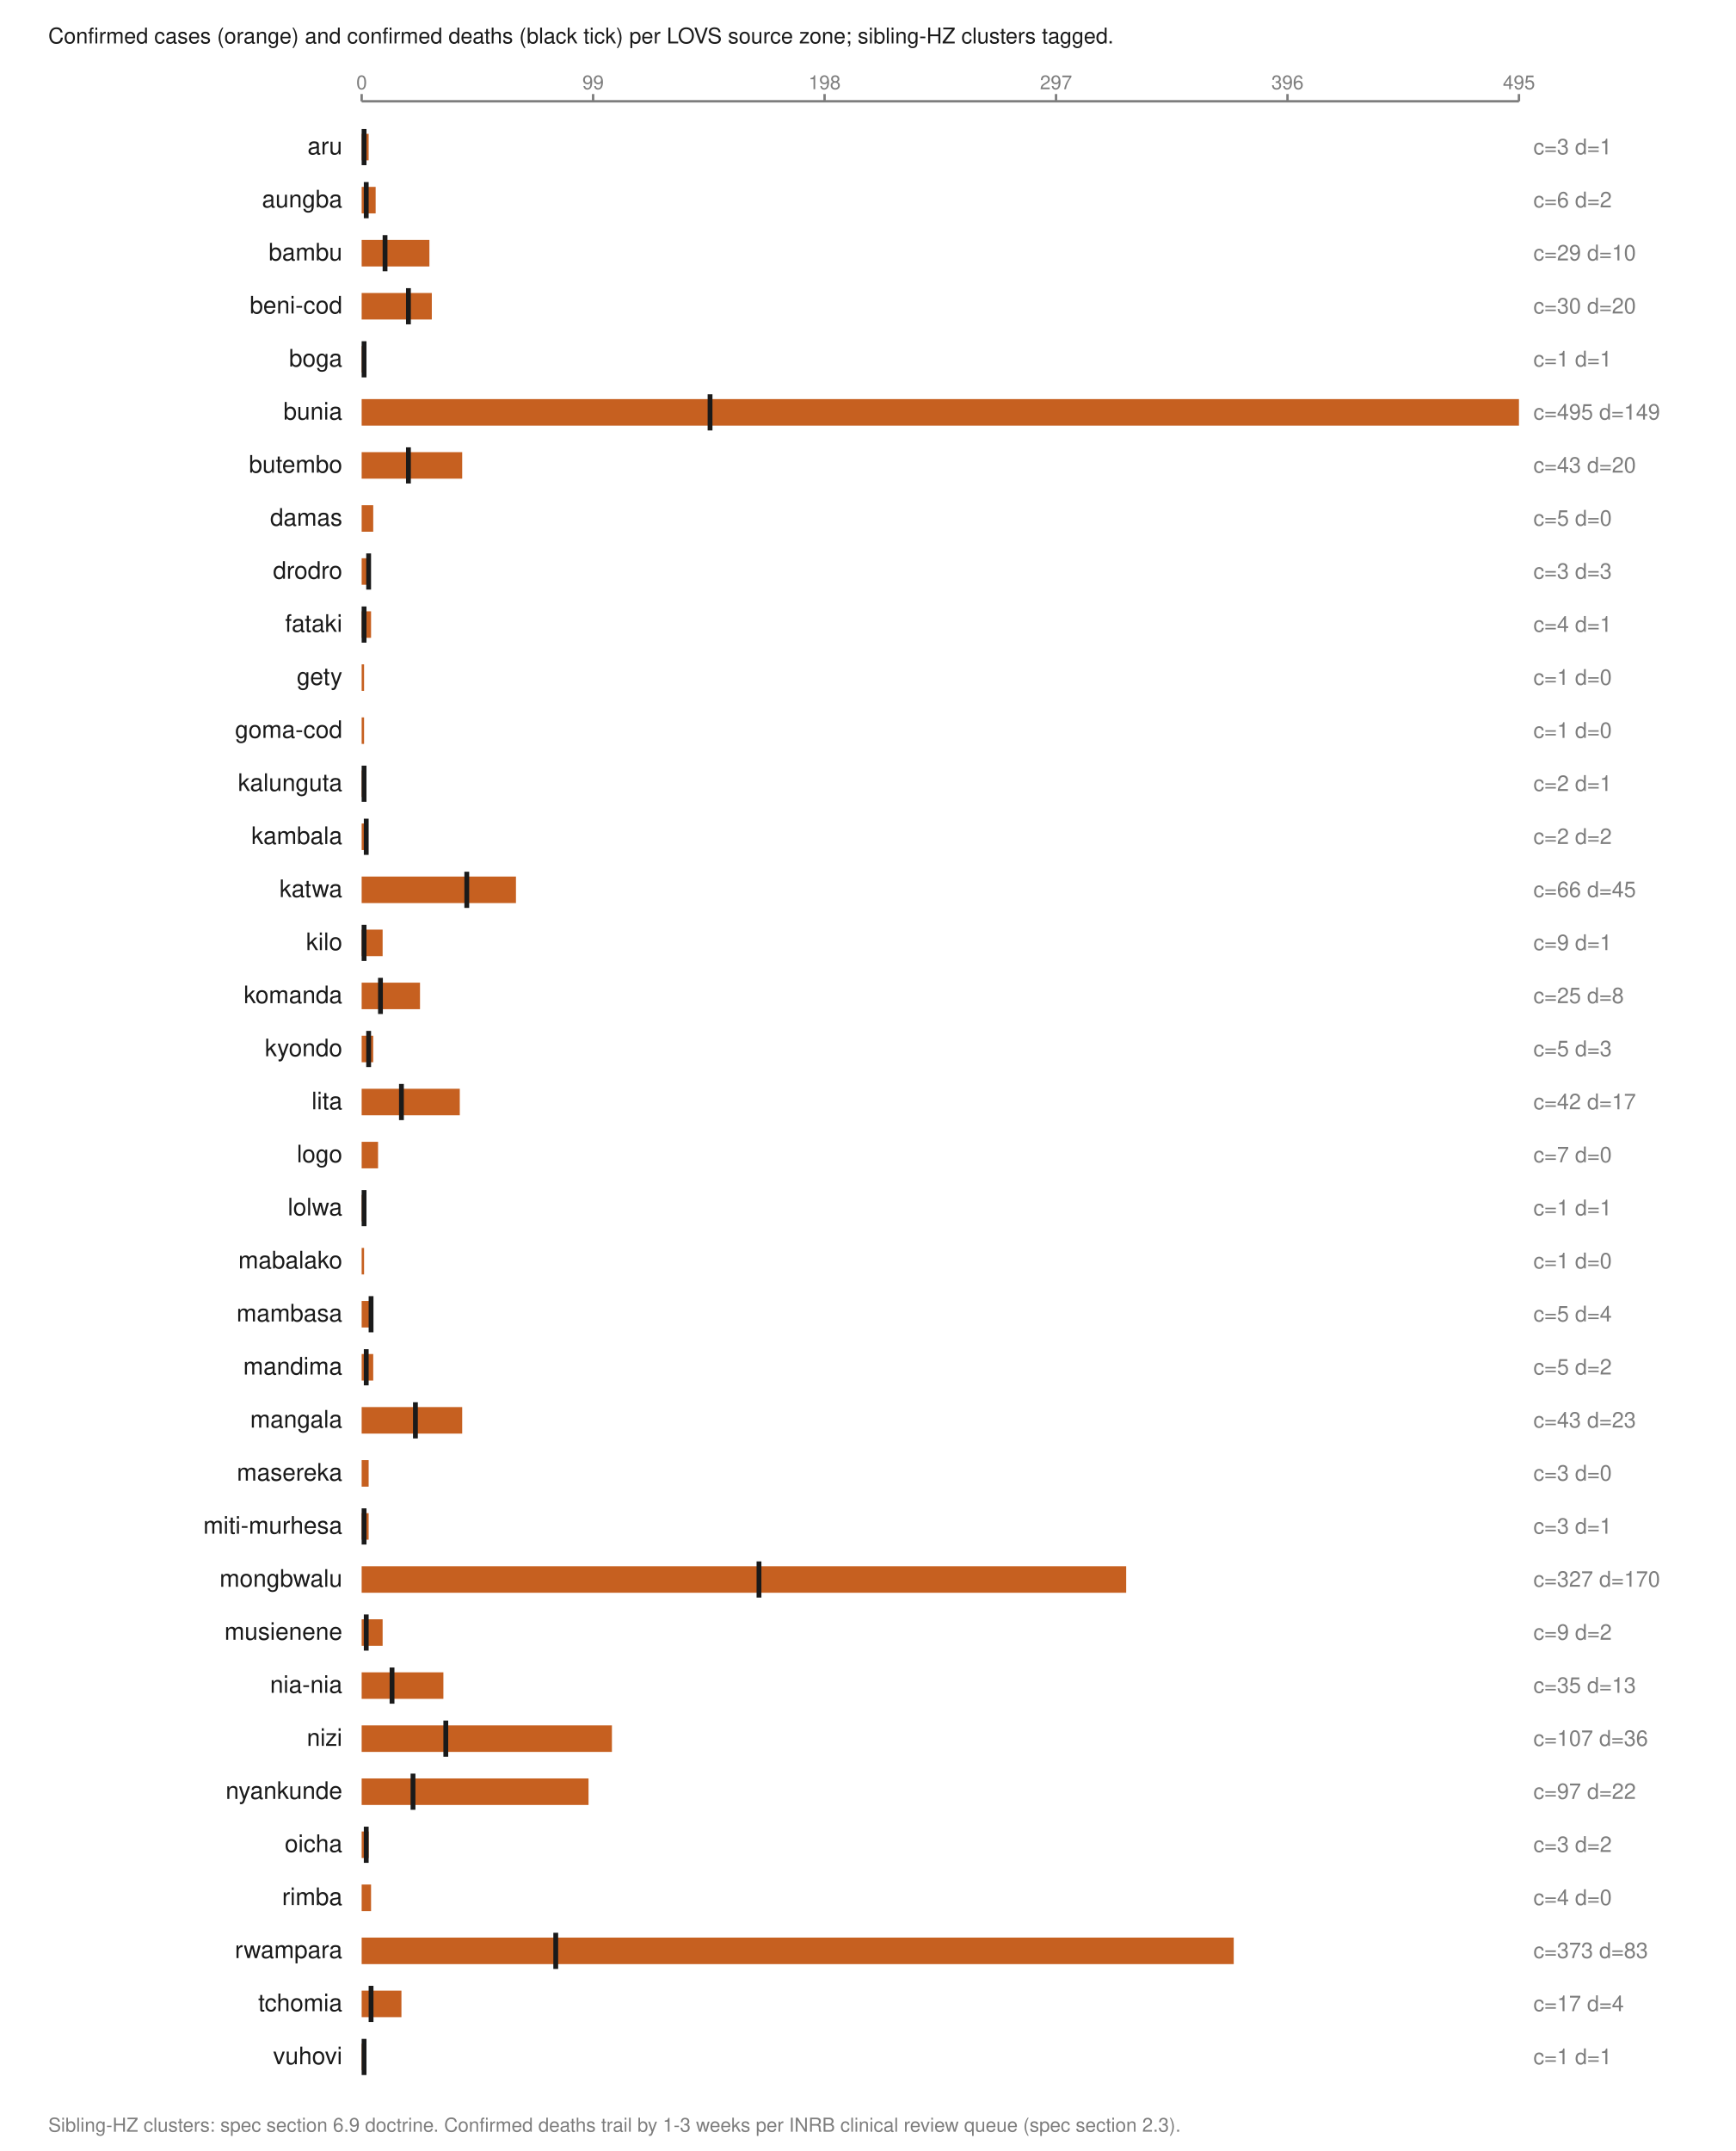
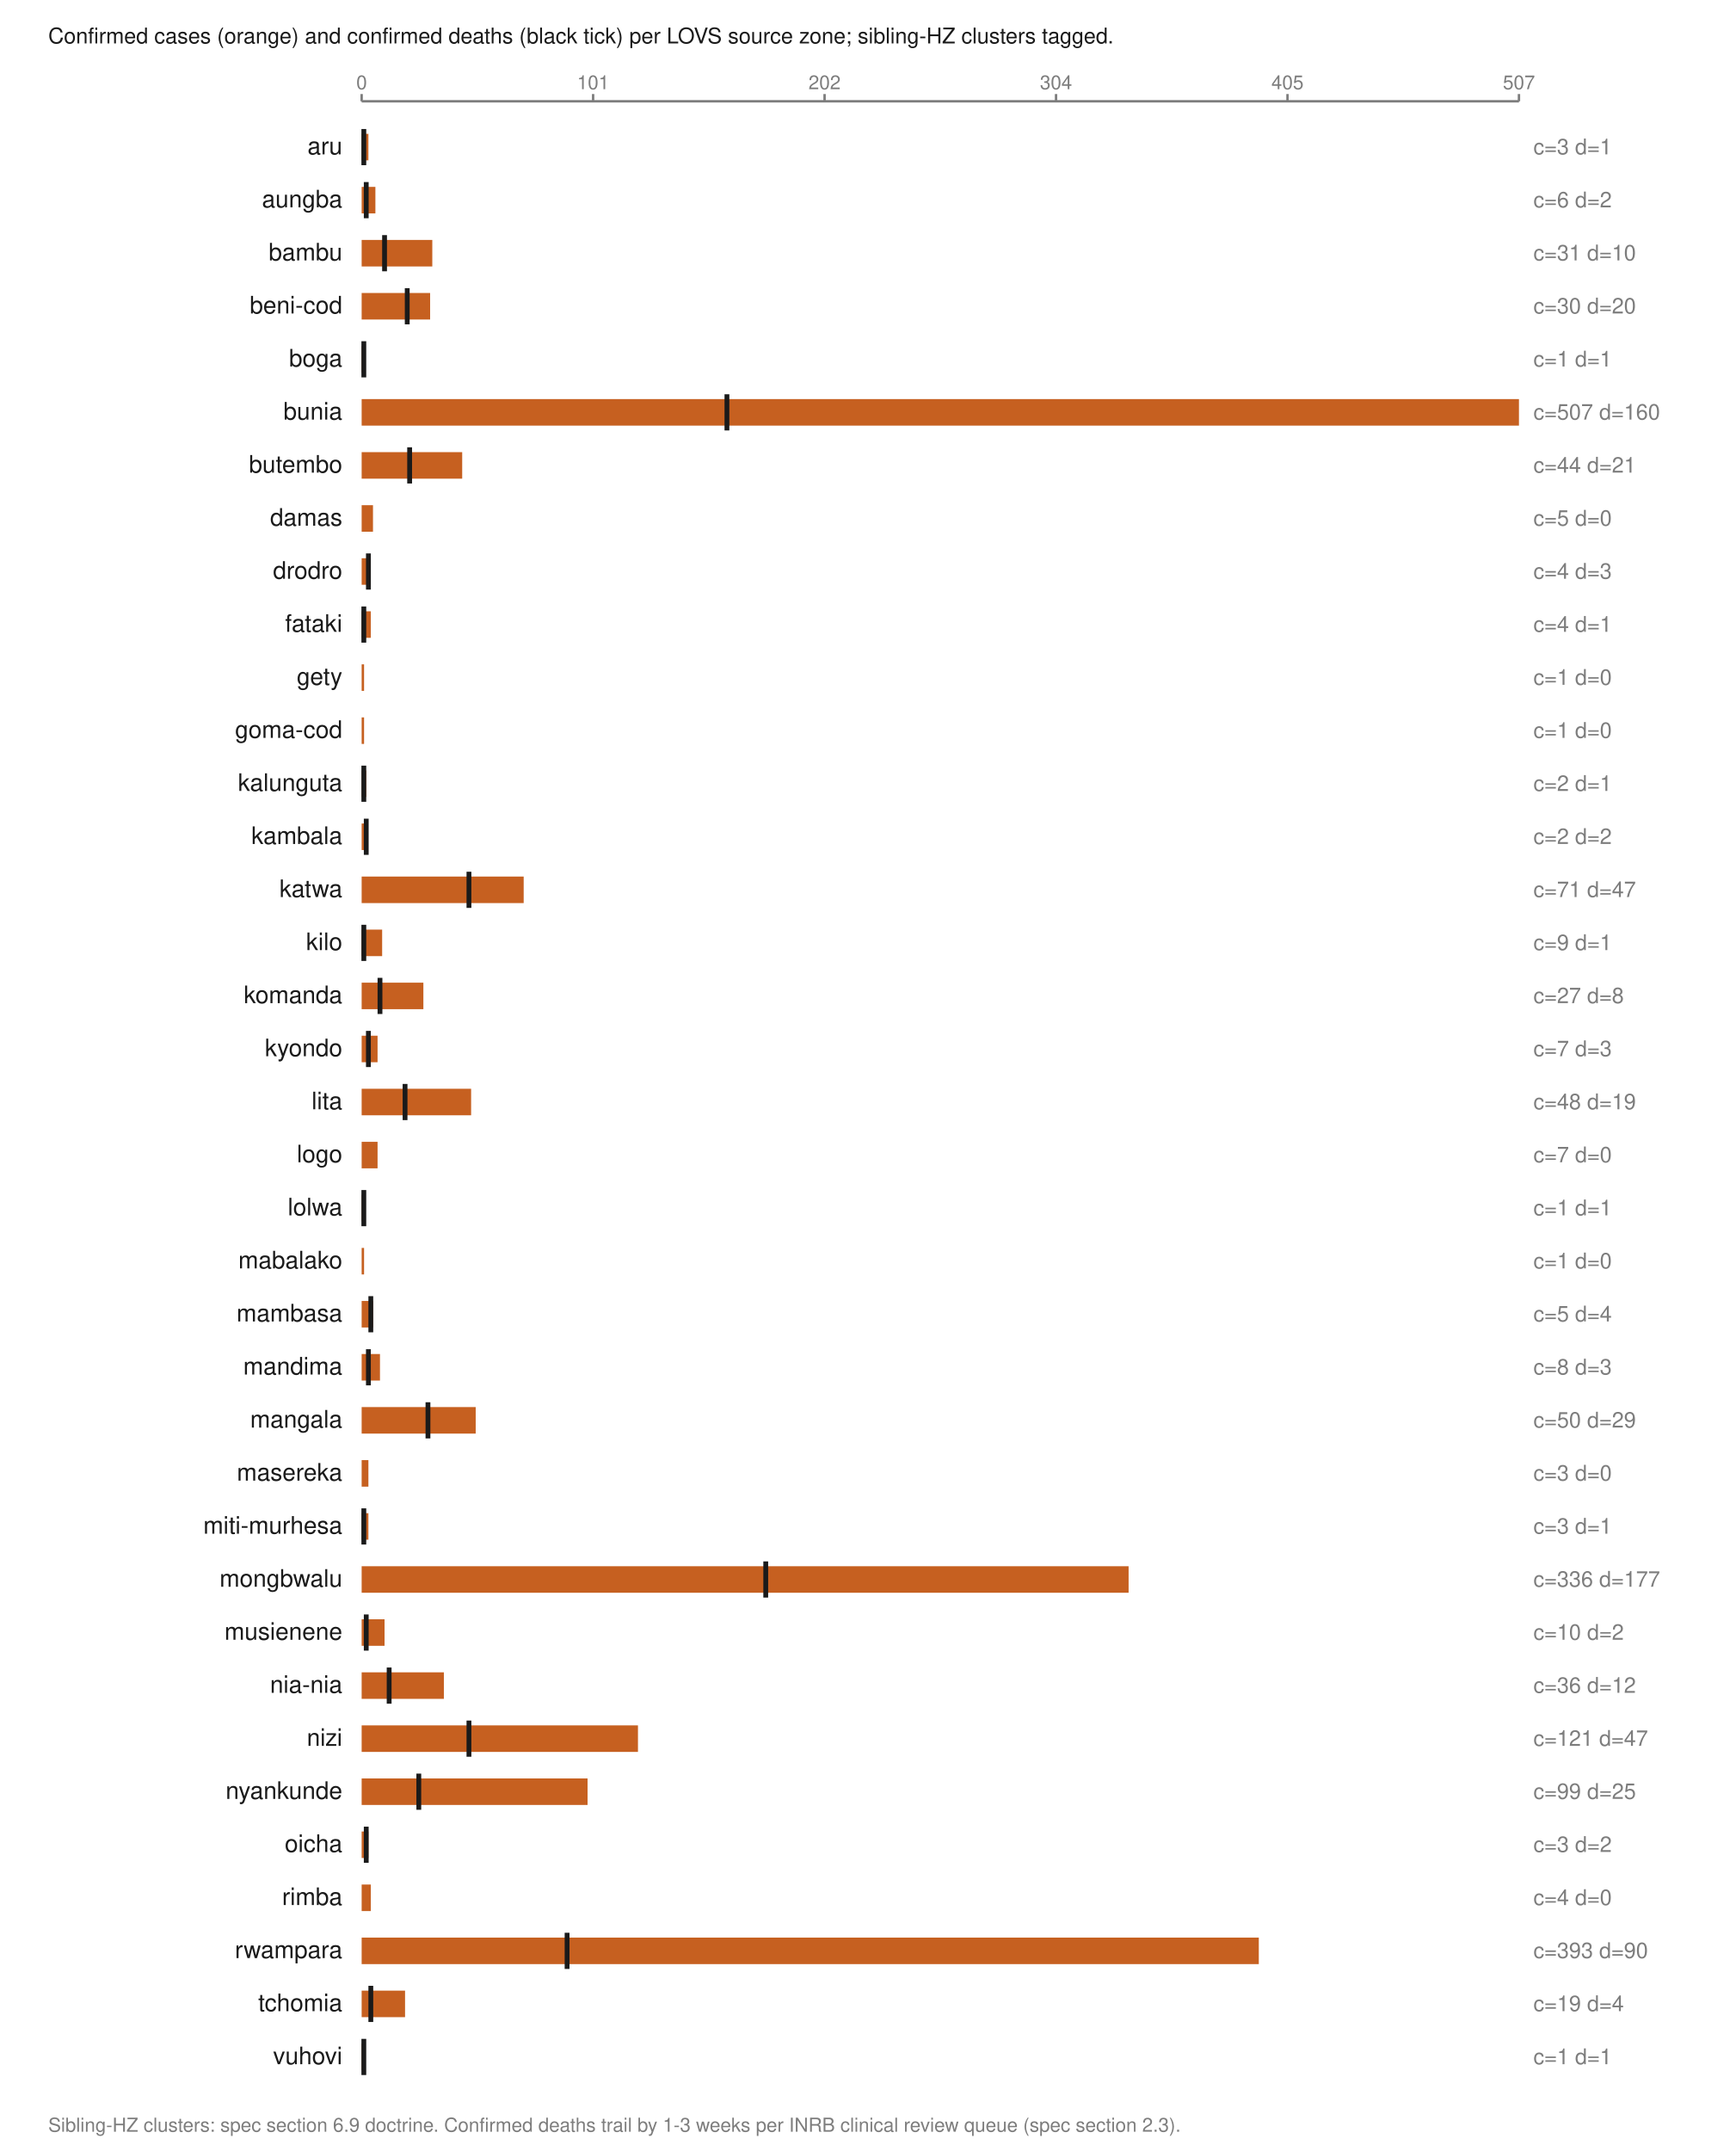
<svg xmlns="http://www.w3.org/2000/svg" viewBox="0 0 720 892" width="720" height="892" role="img" aria-labelledby="t">
  <text x="20.0" y="18.0" font-family="Helvetica,Arial,sans-serif" font-size="9" fill="#1a1a1a" font-weight="normal" text-anchor="start">Confirmed cases (orange) and confirmed deaths (black tick) per LOVS source zone; sibling-HZ clusters tagged.</text>
  <line x1="150.0" y1="42.0" x2="630.0" y2="42.0" stroke="#7d7d7d" stroke-width="1" />
  <line x1="150.0" y1="39.0" x2="150.0" y2="42.0" stroke="#7d7d7d" stroke-width="1" />
  <text x="150.0" y="37.0" font-family="Helvetica,Arial,sans-serif" font-size="8" fill="#7d7d7d" font-weight="normal" text-anchor="middle">0</text>
  <line x1="246.0" y1="39.0" x2="246.0" y2="42.0" stroke="#7d7d7d" stroke-width="1" />
-   <text x="246.0" y="37.0" font-family="Helvetica,Arial,sans-serif" font-size="8" fill="#7d7d7d" font-weight="normal" text-anchor="middle">99</text>
+   <text x="246.0" y="37.0" font-family="Helvetica,Arial,sans-serif" font-size="8" fill="#7d7d7d" font-weight="normal" text-anchor="middle">101</text>
  <line x1="342.0" y1="39.0" x2="342.0" y2="42.0" stroke="#7d7d7d" stroke-width="1" />
-   <text x="342.0" y="37.0" font-family="Helvetica,Arial,sans-serif" font-size="8" fill="#7d7d7d" font-weight="normal" text-anchor="middle">198</text>
+   <text x="342.0" y="37.0" font-family="Helvetica,Arial,sans-serif" font-size="8" fill="#7d7d7d" font-weight="normal" text-anchor="middle">202</text>
  <line x1="438.0" y1="39.0" x2="438.0" y2="42.0" stroke="#7d7d7d" stroke-width="1" />
-   <text x="438.0" y="37.0" font-family="Helvetica,Arial,sans-serif" font-size="8" fill="#7d7d7d" font-weight="normal" text-anchor="middle">297</text>
+   <text x="438.0" y="37.0" font-family="Helvetica,Arial,sans-serif" font-size="8" fill="#7d7d7d" font-weight="normal" text-anchor="middle">304</text>
  <line x1="534.0" y1="39.0" x2="534.0" y2="42.0" stroke="#7d7d7d" stroke-width="1" />
-   <text x="534.0" y="37.0" font-family="Helvetica,Arial,sans-serif" font-size="8" fill="#7d7d7d" font-weight="normal" text-anchor="middle">396</text>
+   <text x="534.0" y="37.0" font-family="Helvetica,Arial,sans-serif" font-size="8" fill="#7d7d7d" font-weight="normal" text-anchor="middle">405</text>
  <line x1="630.0" y1="39.0" x2="630.0" y2="42.0" stroke="#7d7d7d" stroke-width="1" />
-   <text x="630.0" y="37.0" font-family="Helvetica,Arial,sans-serif" font-size="8" fill="#7d7d7d" font-weight="normal" text-anchor="middle">495</text>
+   <text x="630.0" y="37.0" font-family="Helvetica,Arial,sans-serif" font-size="8" fill="#7d7d7d" font-weight="normal" text-anchor="middle">507</text>
  <text x="142.0" y="64.0" font-family="Helvetica,Arial,sans-serif" font-size="10" fill="#1a1a1a" font-weight="normal" text-anchor="end">aru</text>
-   <rect x="150.0" y="55.5" width="2.9" height="11.0" fill="#c66020" />
-   <line x1="151.0" y1="53.5" x2="151.0" y2="68.5" stroke="#1a1a1a" stroke-width="2" />
+   <rect x="150.0" y="55.5" width="2.8" height="11.0" fill="#c66020" />
+   <line x1="150.9" y1="53.5" x2="150.9" y2="68.5" stroke="#1a1a1a" stroke-width="2" />
  <text x="636.0" y="64.0" font-family="Helvetica,Arial,sans-serif" font-size="9" fill="#7d7d7d" font-weight="normal" text-anchor="start">c=3 d=1</text>
  <text x="142.0" y="86.0" font-family="Helvetica,Arial,sans-serif" font-size="10" fill="#1a1a1a" font-weight="normal" text-anchor="end">aungba</text>
-   <rect x="150.0" y="77.5" width="5.8" height="11.0" fill="#c66020" />
+   <rect x="150.0" y="77.5" width="5.7" height="11.0" fill="#c66020" />
  <line x1="151.9" y1="75.5" x2="151.9" y2="90.5" stroke="#1a1a1a" stroke-width="2" />
  <text x="636.0" y="86.0" font-family="Helvetica,Arial,sans-serif" font-size="9" fill="#7d7d7d" font-weight="normal" text-anchor="start">c=6 d=2</text>
  <text x="142.0" y="108.0" font-family="Helvetica,Arial,sans-serif" font-size="10" fill="#1a1a1a" font-weight="normal" text-anchor="end">bambu</text>
-   <rect x="150.0" y="99.5" width="28.1" height="11.0" fill="#c66020" />
-   <line x1="159.7" y1="97.5" x2="159.7" y2="112.5" stroke="#1a1a1a" stroke-width="2" />
-   <text x="636.0" y="108.0" font-family="Helvetica,Arial,sans-serif" font-size="9" fill="#7d7d7d" font-weight="normal" text-anchor="start">c=29 d=10</text>
+   <rect x="150.0" y="99.5" width="29.3" height="11.0" fill="#c66020" />
+   <line x1="159.5" y1="97.5" x2="159.5" y2="112.5" stroke="#1a1a1a" stroke-width="2" />
+   <text x="636.0" y="108.0" font-family="Helvetica,Arial,sans-serif" font-size="9" fill="#7d7d7d" font-weight="normal" text-anchor="start">c=31 d=10</text>
  <text x="142.0" y="130.0" font-family="Helvetica,Arial,sans-serif" font-size="10" fill="#1a1a1a" font-weight="normal" text-anchor="end">beni-cod</text>
-   <rect x="150.0" y="121.5" width="29.1" height="11.0" fill="#c66020" />
-   <line x1="169.4" y1="119.5" x2="169.4" y2="134.5" stroke="#1a1a1a" stroke-width="2" />
+   <rect x="150.0" y="121.5" width="28.4" height="11.0" fill="#c66020" />
+   <line x1="168.9" y1="119.5" x2="168.9" y2="134.5" stroke="#1a1a1a" stroke-width="2" />
  <text x="636.0" y="130.0" font-family="Helvetica,Arial,sans-serif" font-size="9" fill="#7d7d7d" font-weight="normal" text-anchor="start">c=30 d=20</text>
  <text x="142.0" y="152.0" font-family="Helvetica,Arial,sans-serif" font-size="10" fill="#1a1a1a" font-weight="normal" text-anchor="end">boga</text>
  <rect x="150.0" y="143.5" width="1.0" height="11.0" fill="#c66020" />
-   <line x1="151.0" y1="141.5" x2="151.0" y2="156.5" stroke="#1a1a1a" stroke-width="2" />
+   <line x1="150.9" y1="141.5" x2="150.9" y2="156.5" stroke="#1a1a1a" stroke-width="2" />
  <text x="636.0" y="152.0" font-family="Helvetica,Arial,sans-serif" font-size="9" fill="#7d7d7d" font-weight="normal" text-anchor="start">c=1 d=1</text>
  <text x="142.0" y="174.0" font-family="Helvetica,Arial,sans-serif" font-size="10" fill="#1a1a1a" font-weight="normal" text-anchor="end">bunia</text>
  <rect x="150.0" y="165.5" width="480.0" height="11.0" fill="#c66020" />
-   <line x1="294.5" y1="163.5" x2="294.5" y2="178.5" stroke="#1a1a1a" stroke-width="2" />
-   <text x="636.0" y="174.0" font-family="Helvetica,Arial,sans-serif" font-size="9" fill="#7d7d7d" font-weight="normal" text-anchor="start">c=495 d=149</text>
+   <line x1="301.5" y1="163.5" x2="301.5" y2="178.5" stroke="#1a1a1a" stroke-width="2" />
+   <text x="636.0" y="174.0" font-family="Helvetica,Arial,sans-serif" font-size="9" fill="#7d7d7d" font-weight="normal" text-anchor="start">c=507 d=160</text>
  <text x="142.0" y="196.0" font-family="Helvetica,Arial,sans-serif" font-size="10" fill="#1a1a1a" font-weight="normal" text-anchor="end">butembo</text>
  <rect x="150.0" y="187.5" width="41.7" height="11.0" fill="#c66020" />
-   <line x1="169.4" y1="185.5" x2="169.4" y2="200.5" stroke="#1a1a1a" stroke-width="2" />
-   <text x="636.0" y="196.0" font-family="Helvetica,Arial,sans-serif" font-size="9" fill="#7d7d7d" font-weight="normal" text-anchor="start">c=43 d=20</text>
+   <line x1="169.9" y1="185.5" x2="169.9" y2="200.5" stroke="#1a1a1a" stroke-width="2" />
+   <text x="636.0" y="196.0" font-family="Helvetica,Arial,sans-serif" font-size="9" fill="#7d7d7d" font-weight="normal" text-anchor="start">c=44 d=21</text>
  <text x="142.0" y="218.0" font-family="Helvetica,Arial,sans-serif" font-size="10" fill="#1a1a1a" font-weight="normal" text-anchor="end">damas</text>
-   <rect x="150.0" y="209.5" width="4.8" height="11.0" fill="#c66020" />
+   <rect x="150.0" y="209.5" width="4.7" height="11.0" fill="#c66020" />
  <text x="636.0" y="218.0" font-family="Helvetica,Arial,sans-serif" font-size="9" fill="#7d7d7d" font-weight="normal" text-anchor="start">c=5 d=0</text>
  <text x="142.0" y="240.0" font-family="Helvetica,Arial,sans-serif" font-size="10" fill="#1a1a1a" font-weight="normal" text-anchor="end">drodro</text>
-   <rect x="150.0" y="231.5" width="2.9" height="11.0" fill="#c66020" />
-   <line x1="152.9" y1="229.5" x2="152.9" y2="244.5" stroke="#1a1a1a" stroke-width="2" />
-   <text x="636.0" y="240.0" font-family="Helvetica,Arial,sans-serif" font-size="9" fill="#7d7d7d" font-weight="normal" text-anchor="start">c=3 d=3</text>
+   <rect x="150.0" y="231.5" width="3.8" height="11.0" fill="#c66020" />
+   <line x1="152.8" y1="229.5" x2="152.8" y2="244.5" stroke="#1a1a1a" stroke-width="2" />
+   <text x="636.0" y="240.0" font-family="Helvetica,Arial,sans-serif" font-size="9" fill="#7d7d7d" font-weight="normal" text-anchor="start">c=4 d=3</text>
  <text x="142.0" y="262.0" font-family="Helvetica,Arial,sans-serif" font-size="10" fill="#1a1a1a" font-weight="normal" text-anchor="end">fataki</text>
-   <rect x="150.0" y="253.5" width="3.9" height="11.0" fill="#c66020" />
-   <line x1="151.0" y1="251.5" x2="151.0" y2="266.5" stroke="#1a1a1a" stroke-width="2" />
+   <rect x="150.0" y="253.5" width="3.8" height="11.0" fill="#c66020" />
+   <line x1="150.9" y1="251.5" x2="150.9" y2="266.5" stroke="#1a1a1a" stroke-width="2" />
  <text x="636.0" y="262.0" font-family="Helvetica,Arial,sans-serif" font-size="9" fill="#7d7d7d" font-weight="normal" text-anchor="start">c=4 d=1</text>
  <text x="142.0" y="284.0" font-family="Helvetica,Arial,sans-serif" font-size="10" fill="#1a1a1a" font-weight="normal" text-anchor="end">gety</text>
  <rect x="150.0" y="275.5" width="1.0" height="11.0" fill="#c66020" />
  <text x="636.0" y="284.0" font-family="Helvetica,Arial,sans-serif" font-size="9" fill="#7d7d7d" font-weight="normal" text-anchor="start">c=1 d=0</text>
  <text x="142.0" y="306.0" font-family="Helvetica,Arial,sans-serif" font-size="10" fill="#1a1a1a" font-weight="normal" text-anchor="end">goma-cod</text>
  <rect x="150.0" y="297.5" width="1.0" height="11.0" fill="#c66020" />
  <text x="636.0" y="306.0" font-family="Helvetica,Arial,sans-serif" font-size="9" fill="#7d7d7d" font-weight="normal" text-anchor="start">c=1 d=0</text>
  <text x="142.0" y="328.0" font-family="Helvetica,Arial,sans-serif" font-size="10" fill="#1a1a1a" font-weight="normal" text-anchor="end">kalunguta</text>
  <rect x="150.0" y="319.5" width="1.9" height="11.0" fill="#c66020" />
-   <line x1="151.0" y1="317.5" x2="151.0" y2="332.5" stroke="#1a1a1a" stroke-width="2" />
+   <line x1="150.9" y1="317.5" x2="150.9" y2="332.5" stroke="#1a1a1a" stroke-width="2" />
  <text x="636.0" y="328.0" font-family="Helvetica,Arial,sans-serif" font-size="9" fill="#7d7d7d" font-weight="normal" text-anchor="start">c=2 d=1</text>
  <text x="142.0" y="350.0" font-family="Helvetica,Arial,sans-serif" font-size="10" fill="#1a1a1a" font-weight="normal" text-anchor="end">kambala</text>
  <rect x="150.0" y="341.5" width="1.9" height="11.0" fill="#c66020" />
  <line x1="151.9" y1="339.5" x2="151.9" y2="354.5" stroke="#1a1a1a" stroke-width="2" />
  <text x="636.0" y="350.0" font-family="Helvetica,Arial,sans-serif" font-size="9" fill="#7d7d7d" font-weight="normal" text-anchor="start">c=2 d=2</text>
  <text x="142.0" y="372.0" font-family="Helvetica,Arial,sans-serif" font-size="10" fill="#1a1a1a" font-weight="normal" text-anchor="end">katwa</text>
-   <rect x="150.0" y="363.5" width="64.0" height="11.0" fill="#c66020" />
-   <line x1="193.6" y1="361.5" x2="193.6" y2="376.5" stroke="#1a1a1a" stroke-width="2" />
-   <text x="636.0" y="372.0" font-family="Helvetica,Arial,sans-serif" font-size="9" fill="#7d7d7d" font-weight="normal" text-anchor="start">c=66 d=45</text>
+   <rect x="150.0" y="363.5" width="67.2" height="11.0" fill="#c66020" />
+   <line x1="194.5" y1="361.5" x2="194.5" y2="376.5" stroke="#1a1a1a" stroke-width="2" />
+   <text x="636.0" y="372.0" font-family="Helvetica,Arial,sans-serif" font-size="9" fill="#7d7d7d" font-weight="normal" text-anchor="start">c=71 d=47</text>
  <text x="142.0" y="394.0" font-family="Helvetica,Arial,sans-serif" font-size="10" fill="#1a1a1a" font-weight="normal" text-anchor="end">kilo</text>
-   <rect x="150.0" y="385.5" width="8.7" height="11.0" fill="#c66020" />
-   <line x1="151.0" y1="383.5" x2="151.0" y2="398.5" stroke="#1a1a1a" stroke-width="2" />
+   <rect x="150.0" y="385.5" width="8.5" height="11.0" fill="#c66020" />
+   <line x1="150.9" y1="383.5" x2="150.9" y2="398.5" stroke="#1a1a1a" stroke-width="2" />
  <text x="636.0" y="394.0" font-family="Helvetica,Arial,sans-serif" font-size="9" fill="#7d7d7d" font-weight="normal" text-anchor="start">c=9 d=1</text>
  <text x="142.0" y="416.0" font-family="Helvetica,Arial,sans-serif" font-size="10" fill="#1a1a1a" font-weight="normal" text-anchor="end">komanda</text>
-   <rect x="150.0" y="407.5" width="24.2" height="11.0" fill="#c66020" />
-   <line x1="157.8" y1="405.5" x2="157.8" y2="420.5" stroke="#1a1a1a" stroke-width="2" />
-   <text x="636.0" y="416.0" font-family="Helvetica,Arial,sans-serif" font-size="9" fill="#7d7d7d" font-weight="normal" text-anchor="start">c=25 d=8</text>
+   <rect x="150.0" y="407.5" width="25.6" height="11.0" fill="#c66020" />
+   <line x1="157.6" y1="405.5" x2="157.6" y2="420.5" stroke="#1a1a1a" stroke-width="2" />
+   <text x="636.0" y="416.0" font-family="Helvetica,Arial,sans-serif" font-size="9" fill="#7d7d7d" font-weight="normal" text-anchor="start">c=27 d=8</text>
  <text x="142.0" y="438.0" font-family="Helvetica,Arial,sans-serif" font-size="10" fill="#1a1a1a" font-weight="normal" text-anchor="end">kyondo</text>
-   <rect x="150.0" y="429.5" width="4.8" height="11.0" fill="#c66020" />
-   <line x1="152.9" y1="427.5" x2="152.9" y2="442.5" stroke="#1a1a1a" stroke-width="2" />
-   <text x="636.0" y="438.0" font-family="Helvetica,Arial,sans-serif" font-size="9" fill="#7d7d7d" font-weight="normal" text-anchor="start">c=5 d=3</text>
+   <rect x="150.0" y="429.5" width="6.6" height="11.0" fill="#c66020" />
+   <line x1="152.8" y1="427.5" x2="152.8" y2="442.5" stroke="#1a1a1a" stroke-width="2" />
+   <text x="636.0" y="438.0" font-family="Helvetica,Arial,sans-serif" font-size="9" fill="#7d7d7d" font-weight="normal" text-anchor="start">c=7 d=3</text>
  <text x="142.0" y="460.0" font-family="Helvetica,Arial,sans-serif" font-size="10" fill="#1a1a1a" font-weight="normal" text-anchor="end">lita</text>
-   <rect x="150.0" y="451.5" width="40.7" height="11.0" fill="#c66020" />
-   <line x1="166.5" y1="449.5" x2="166.5" y2="464.5" stroke="#1a1a1a" stroke-width="2" />
-   <text x="636.0" y="460.0" font-family="Helvetica,Arial,sans-serif" font-size="9" fill="#7d7d7d" font-weight="normal" text-anchor="start">c=42 d=17</text>
+   <rect x="150.0" y="451.5" width="45.4" height="11.0" fill="#c66020" />
+   <line x1="168.0" y1="449.5" x2="168.0" y2="464.5" stroke="#1a1a1a" stroke-width="2" />
+   <text x="636.0" y="460.0" font-family="Helvetica,Arial,sans-serif" font-size="9" fill="#7d7d7d" font-weight="normal" text-anchor="start">c=48 d=19</text>
  <text x="142.0" y="482.0" font-family="Helvetica,Arial,sans-serif" font-size="10" fill="#1a1a1a" font-weight="normal" text-anchor="end">logo</text>
-   <rect x="150.0" y="473.5" width="6.8" height="11.0" fill="#c66020" />
+   <rect x="150.0" y="473.5" width="6.6" height="11.0" fill="#c66020" />
  <text x="636.0" y="482.0" font-family="Helvetica,Arial,sans-serif" font-size="9" fill="#7d7d7d" font-weight="normal" text-anchor="start">c=7 d=0</text>
  <text x="142.0" y="504.0" font-family="Helvetica,Arial,sans-serif" font-size="10" fill="#1a1a1a" font-weight="normal" text-anchor="end">lolwa</text>
  <rect x="150.0" y="495.5" width="1.0" height="11.0" fill="#c66020" />
-   <line x1="151.0" y1="493.5" x2="151.0" y2="508.5" stroke="#1a1a1a" stroke-width="2" />
+   <line x1="150.9" y1="493.5" x2="150.9" y2="508.5" stroke="#1a1a1a" stroke-width="2" />
  <text x="636.0" y="504.0" font-family="Helvetica,Arial,sans-serif" font-size="9" fill="#7d7d7d" font-weight="normal" text-anchor="start">c=1 d=1</text>
  <text x="142.0" y="526.0" font-family="Helvetica,Arial,sans-serif" font-size="10" fill="#1a1a1a" font-weight="normal" text-anchor="end">mabalako</text>
  <rect x="150.0" y="517.5" width="1.0" height="11.0" fill="#c66020" />
  <text x="636.0" y="526.0" font-family="Helvetica,Arial,sans-serif" font-size="9" fill="#7d7d7d" font-weight="normal" text-anchor="start">c=1 d=0</text>
  <text x="142.0" y="548.0" font-family="Helvetica,Arial,sans-serif" font-size="10" fill="#1a1a1a" font-weight="normal" text-anchor="end">mambasa</text>
-   <rect x="150.0" y="539.5" width="4.8" height="11.0" fill="#c66020" />
-   <line x1="153.9" y1="537.5" x2="153.9" y2="552.5" stroke="#1a1a1a" stroke-width="2" />
+   <rect x="150.0" y="539.5" width="4.7" height="11.0" fill="#c66020" />
+   <line x1="153.8" y1="537.5" x2="153.8" y2="552.5" stroke="#1a1a1a" stroke-width="2" />
  <text x="636.0" y="548.0" font-family="Helvetica,Arial,sans-serif" font-size="9" fill="#7d7d7d" font-weight="normal" text-anchor="start">c=5 d=4</text>
  <text x="142.0" y="570.0" font-family="Helvetica,Arial,sans-serif" font-size="10" fill="#1a1a1a" font-weight="normal" text-anchor="end">mandima</text>
-   <rect x="150.0" y="561.5" width="4.8" height="11.0" fill="#c66020" />
-   <line x1="151.9" y1="559.5" x2="151.9" y2="574.5" stroke="#1a1a1a" stroke-width="2" />
-   <text x="636.0" y="570.0" font-family="Helvetica,Arial,sans-serif" font-size="9" fill="#7d7d7d" font-weight="normal" text-anchor="start">c=5 d=2</text>
+   <rect x="150.0" y="561.5" width="7.6" height="11.0" fill="#c66020" />
+   <line x1="152.8" y1="559.5" x2="152.8" y2="574.5" stroke="#1a1a1a" stroke-width="2" />
+   <text x="636.0" y="570.0" font-family="Helvetica,Arial,sans-serif" font-size="9" fill="#7d7d7d" font-weight="normal" text-anchor="start">c=8 d=3</text>
  <text x="142.0" y="592.0" font-family="Helvetica,Arial,sans-serif" font-size="10" fill="#1a1a1a" font-weight="normal" text-anchor="end">mangala</text>
-   <rect x="150.0" y="583.5" width="41.7" height="11.0" fill="#c66020" />
-   <line x1="172.3" y1="581.5" x2="172.3" y2="596.5" stroke="#1a1a1a" stroke-width="2" />
-   <text x="636.0" y="592.0" font-family="Helvetica,Arial,sans-serif" font-size="9" fill="#7d7d7d" font-weight="normal" text-anchor="start">c=43 d=23</text>
+   <rect x="150.0" y="583.5" width="47.3" height="11.0" fill="#c66020" />
+   <line x1="177.5" y1="581.5" x2="177.5" y2="596.5" stroke="#1a1a1a" stroke-width="2" />
+   <text x="636.0" y="592.0" font-family="Helvetica,Arial,sans-serif" font-size="9" fill="#7d7d7d" font-weight="normal" text-anchor="start">c=50 d=29</text>
  <text x="142.0" y="614.0" font-family="Helvetica,Arial,sans-serif" font-size="10" fill="#1a1a1a" font-weight="normal" text-anchor="end">masereka</text>
-   <rect x="150.0" y="605.5" width="2.9" height="11.0" fill="#c66020" />
+   <rect x="150.0" y="605.5" width="2.8" height="11.0" fill="#c66020" />
  <text x="636.0" y="614.0" font-family="Helvetica,Arial,sans-serif" font-size="9" fill="#7d7d7d" font-weight="normal" text-anchor="start">c=3 d=0</text>
  <text x="142.0" y="636.0" font-family="Helvetica,Arial,sans-serif" font-size="10" fill="#1a1a1a" font-weight="normal" text-anchor="end">miti-murhesa</text>
-   <rect x="150.0" y="627.5" width="2.9" height="11.0" fill="#c66020" />
-   <line x1="151.0" y1="625.5" x2="151.0" y2="640.5" stroke="#1a1a1a" stroke-width="2" />
+   <rect x="150.0" y="627.5" width="2.8" height="11.0" fill="#c66020" />
+   <line x1="150.9" y1="625.5" x2="150.9" y2="640.5" stroke="#1a1a1a" stroke-width="2" />
  <text x="636.0" y="636.0" font-family="Helvetica,Arial,sans-serif" font-size="9" fill="#7d7d7d" font-weight="normal" text-anchor="start">c=3 d=1</text>
  <text x="142.0" y="658.0" font-family="Helvetica,Arial,sans-serif" font-size="10" fill="#1a1a1a" font-weight="normal" text-anchor="end">mongbwalu</text>
-   <rect x="150.0" y="649.5" width="317.1" height="11.0" fill="#c66020" />
-   <line x1="314.8" y1="647.5" x2="314.8" y2="662.5" stroke="#1a1a1a" stroke-width="2" />
-   <text x="636.0" y="658.0" font-family="Helvetica,Arial,sans-serif" font-size="9" fill="#7d7d7d" font-weight="normal" text-anchor="start">c=327 d=170</text>
+   <rect x="150.0" y="649.5" width="318.1" height="11.0" fill="#c66020" />
+   <line x1="317.6" y1="647.5" x2="317.6" y2="662.5" stroke="#1a1a1a" stroke-width="2" />
+   <text x="636.0" y="658.0" font-family="Helvetica,Arial,sans-serif" font-size="9" fill="#7d7d7d" font-weight="normal" text-anchor="start">c=336 d=177</text>
  <text x="142.0" y="680.0" font-family="Helvetica,Arial,sans-serif" font-size="10" fill="#1a1a1a" font-weight="normal" text-anchor="end">musienene</text>
-   <rect x="150.0" y="671.5" width="8.7" height="11.0" fill="#c66020" />
+   <rect x="150.0" y="671.5" width="9.5" height="11.0" fill="#c66020" />
  <line x1="151.9" y1="669.5" x2="151.9" y2="684.5" stroke="#1a1a1a" stroke-width="2" />
-   <text x="636.0" y="680.0" font-family="Helvetica,Arial,sans-serif" font-size="9" fill="#7d7d7d" font-weight="normal" text-anchor="start">c=9 d=2</text>
+   <text x="636.0" y="680.0" font-family="Helvetica,Arial,sans-serif" font-size="9" fill="#7d7d7d" font-weight="normal" text-anchor="start">c=10 d=2</text>
  <text x="142.0" y="702.0" font-family="Helvetica,Arial,sans-serif" font-size="10" fill="#1a1a1a" font-weight="normal" text-anchor="end">nia-nia</text>
-   <rect x="150.0" y="693.5" width="33.9" height="11.0" fill="#c66020" />
-   <line x1="162.6" y1="691.5" x2="162.6" y2="706.5" stroke="#1a1a1a" stroke-width="2" />
-   <text x="636.0" y="702.0" font-family="Helvetica,Arial,sans-serif" font-size="9" fill="#7d7d7d" font-weight="normal" text-anchor="start">c=35 d=13</text>
+   <rect x="150.0" y="693.5" width="34.1" height="11.0" fill="#c66020" />
+   <line x1="161.4" y1="691.5" x2="161.4" y2="706.5" stroke="#1a1a1a" stroke-width="2" />
+   <text x="636.0" y="702.0" font-family="Helvetica,Arial,sans-serif" font-size="9" fill="#7d7d7d" font-weight="normal" text-anchor="start">c=36 d=12</text>
  <text x="142.0" y="724.0" font-family="Helvetica,Arial,sans-serif" font-size="10" fill="#1a1a1a" font-weight="normal" text-anchor="end">nizi</text>
-   <rect x="150.0" y="715.5" width="103.8" height="11.0" fill="#c66020" />
-   <line x1="184.9" y1="713.5" x2="184.9" y2="728.5" stroke="#1a1a1a" stroke-width="2" />
-   <text x="636.0" y="724.0" font-family="Helvetica,Arial,sans-serif" font-size="9" fill="#7d7d7d" font-weight="normal" text-anchor="start">c=107 d=36</text>
+   <rect x="150.0" y="715.5" width="114.6" height="11.0" fill="#c66020" />
+   <line x1="194.5" y1="713.5" x2="194.5" y2="728.5" stroke="#1a1a1a" stroke-width="2" />
+   <text x="636.0" y="724.0" font-family="Helvetica,Arial,sans-serif" font-size="9" fill="#7d7d7d" font-weight="normal" text-anchor="start">c=121 d=47</text>
  <text x="142.0" y="746.0" font-family="Helvetica,Arial,sans-serif" font-size="10" fill="#1a1a1a" font-weight="normal" text-anchor="end">nyankunde</text>
-   <rect x="150.0" y="737.5" width="94.1" height="11.0" fill="#c66020" />
-   <line x1="171.3" y1="735.5" x2="171.3" y2="750.5" stroke="#1a1a1a" stroke-width="2" />
-   <text x="636.0" y="746.0" font-family="Helvetica,Arial,sans-serif" font-size="9" fill="#7d7d7d" font-weight="normal" text-anchor="start">c=97 d=22</text>
+   <rect x="150.0" y="737.5" width="93.7" height="11.0" fill="#c66020" />
+   <line x1="173.7" y1="735.5" x2="173.7" y2="750.5" stroke="#1a1a1a" stroke-width="2" />
+   <text x="636.0" y="746.0" font-family="Helvetica,Arial,sans-serif" font-size="9" fill="#7d7d7d" font-weight="normal" text-anchor="start">c=99 d=25</text>
  <text x="142.0" y="768.0" font-family="Helvetica,Arial,sans-serif" font-size="10" fill="#1a1a1a" font-weight="normal" text-anchor="end">oicha</text>
-   <rect x="150.0" y="759.5" width="2.9" height="11.0" fill="#c66020" />
+   <rect x="150.0" y="759.5" width="2.8" height="11.0" fill="#c66020" />
  <line x1="151.9" y1="757.5" x2="151.9" y2="772.5" stroke="#1a1a1a" stroke-width="2" />
  <text x="636.0" y="768.0" font-family="Helvetica,Arial,sans-serif" font-size="9" fill="#7d7d7d" font-weight="normal" text-anchor="start">c=3 d=2</text>
  <text x="142.0" y="790.0" font-family="Helvetica,Arial,sans-serif" font-size="10" fill="#1a1a1a" font-weight="normal" text-anchor="end">rimba</text>
-   <rect x="150.0" y="781.5" width="3.9" height="11.0" fill="#c66020" />
+   <rect x="150.0" y="781.5" width="3.8" height="11.0" fill="#c66020" />
  <text x="636.0" y="790.0" font-family="Helvetica,Arial,sans-serif" font-size="9" fill="#7d7d7d" font-weight="normal" text-anchor="start">c=4 d=0</text>
  <text x="142.0" y="812.0" font-family="Helvetica,Arial,sans-serif" font-size="10" fill="#1a1a1a" font-weight="normal" text-anchor="end">rwampara</text>
-   <rect x="150.0" y="803.5" width="361.7" height="11.0" fill="#c66020" />
-   <line x1="230.5" y1="801.5" x2="230.5" y2="816.5" stroke="#1a1a1a" stroke-width="2" />
-   <text x="636.0" y="812.0" font-family="Helvetica,Arial,sans-serif" font-size="9" fill="#7d7d7d" font-weight="normal" text-anchor="start">c=373 d=83</text>
+   <rect x="150.0" y="803.5" width="372.1" height="11.0" fill="#c66020" />
+   <line x1="235.2" y1="801.5" x2="235.2" y2="816.5" stroke="#1a1a1a" stroke-width="2" />
+   <text x="636.0" y="812.0" font-family="Helvetica,Arial,sans-serif" font-size="9" fill="#7d7d7d" font-weight="normal" text-anchor="start">c=393 d=90</text>
  <text x="142.0" y="834.0" font-family="Helvetica,Arial,sans-serif" font-size="10" fill="#1a1a1a" font-weight="normal" text-anchor="end">tchomia</text>
-   <rect x="150.0" y="825.5" width="16.5" height="11.0" fill="#c66020" />
-   <line x1="153.9" y1="823.5" x2="153.9" y2="838.5" stroke="#1a1a1a" stroke-width="2" />
-   <text x="636.0" y="834.0" font-family="Helvetica,Arial,sans-serif" font-size="9" fill="#7d7d7d" font-weight="normal" text-anchor="start">c=17 d=4</text>
+   <rect x="150.0" y="825.5" width="18.0" height="11.0" fill="#c66020" />
+   <line x1="153.8" y1="823.5" x2="153.8" y2="838.5" stroke="#1a1a1a" stroke-width="2" />
+   <text x="636.0" y="834.0" font-family="Helvetica,Arial,sans-serif" font-size="9" fill="#7d7d7d" font-weight="normal" text-anchor="start">c=19 d=4</text>
  <text x="142.0" y="856.0" font-family="Helvetica,Arial,sans-serif" font-size="10" fill="#1a1a1a" font-weight="normal" text-anchor="end">vuhovi</text>
  <rect x="150.0" y="847.5" width="1.0" height="11.0" fill="#c66020" />
-   <line x1="151.0" y1="845.5" x2="151.0" y2="860.5" stroke="#1a1a1a" stroke-width="2" />
+   <line x1="150.9" y1="845.5" x2="150.9" y2="860.5" stroke="#1a1a1a" stroke-width="2" />
  <text x="636.0" y="856.0" font-family="Helvetica,Arial,sans-serif" font-size="9" fill="#7d7d7d" font-weight="normal" text-anchor="start">c=1 d=1</text>
  <text x="20.0" y="884.0" font-family="Helvetica,Arial,sans-serif" font-size="8" fill="#7d7d7d" font-weight="normal" text-anchor="start">Sibling-HZ clusters: spec section 6.9 doctrine. Confirmed deaths trail by 1-3 weeks per INRB clinical review queue (spec section 2.3).</text>
</svg>
